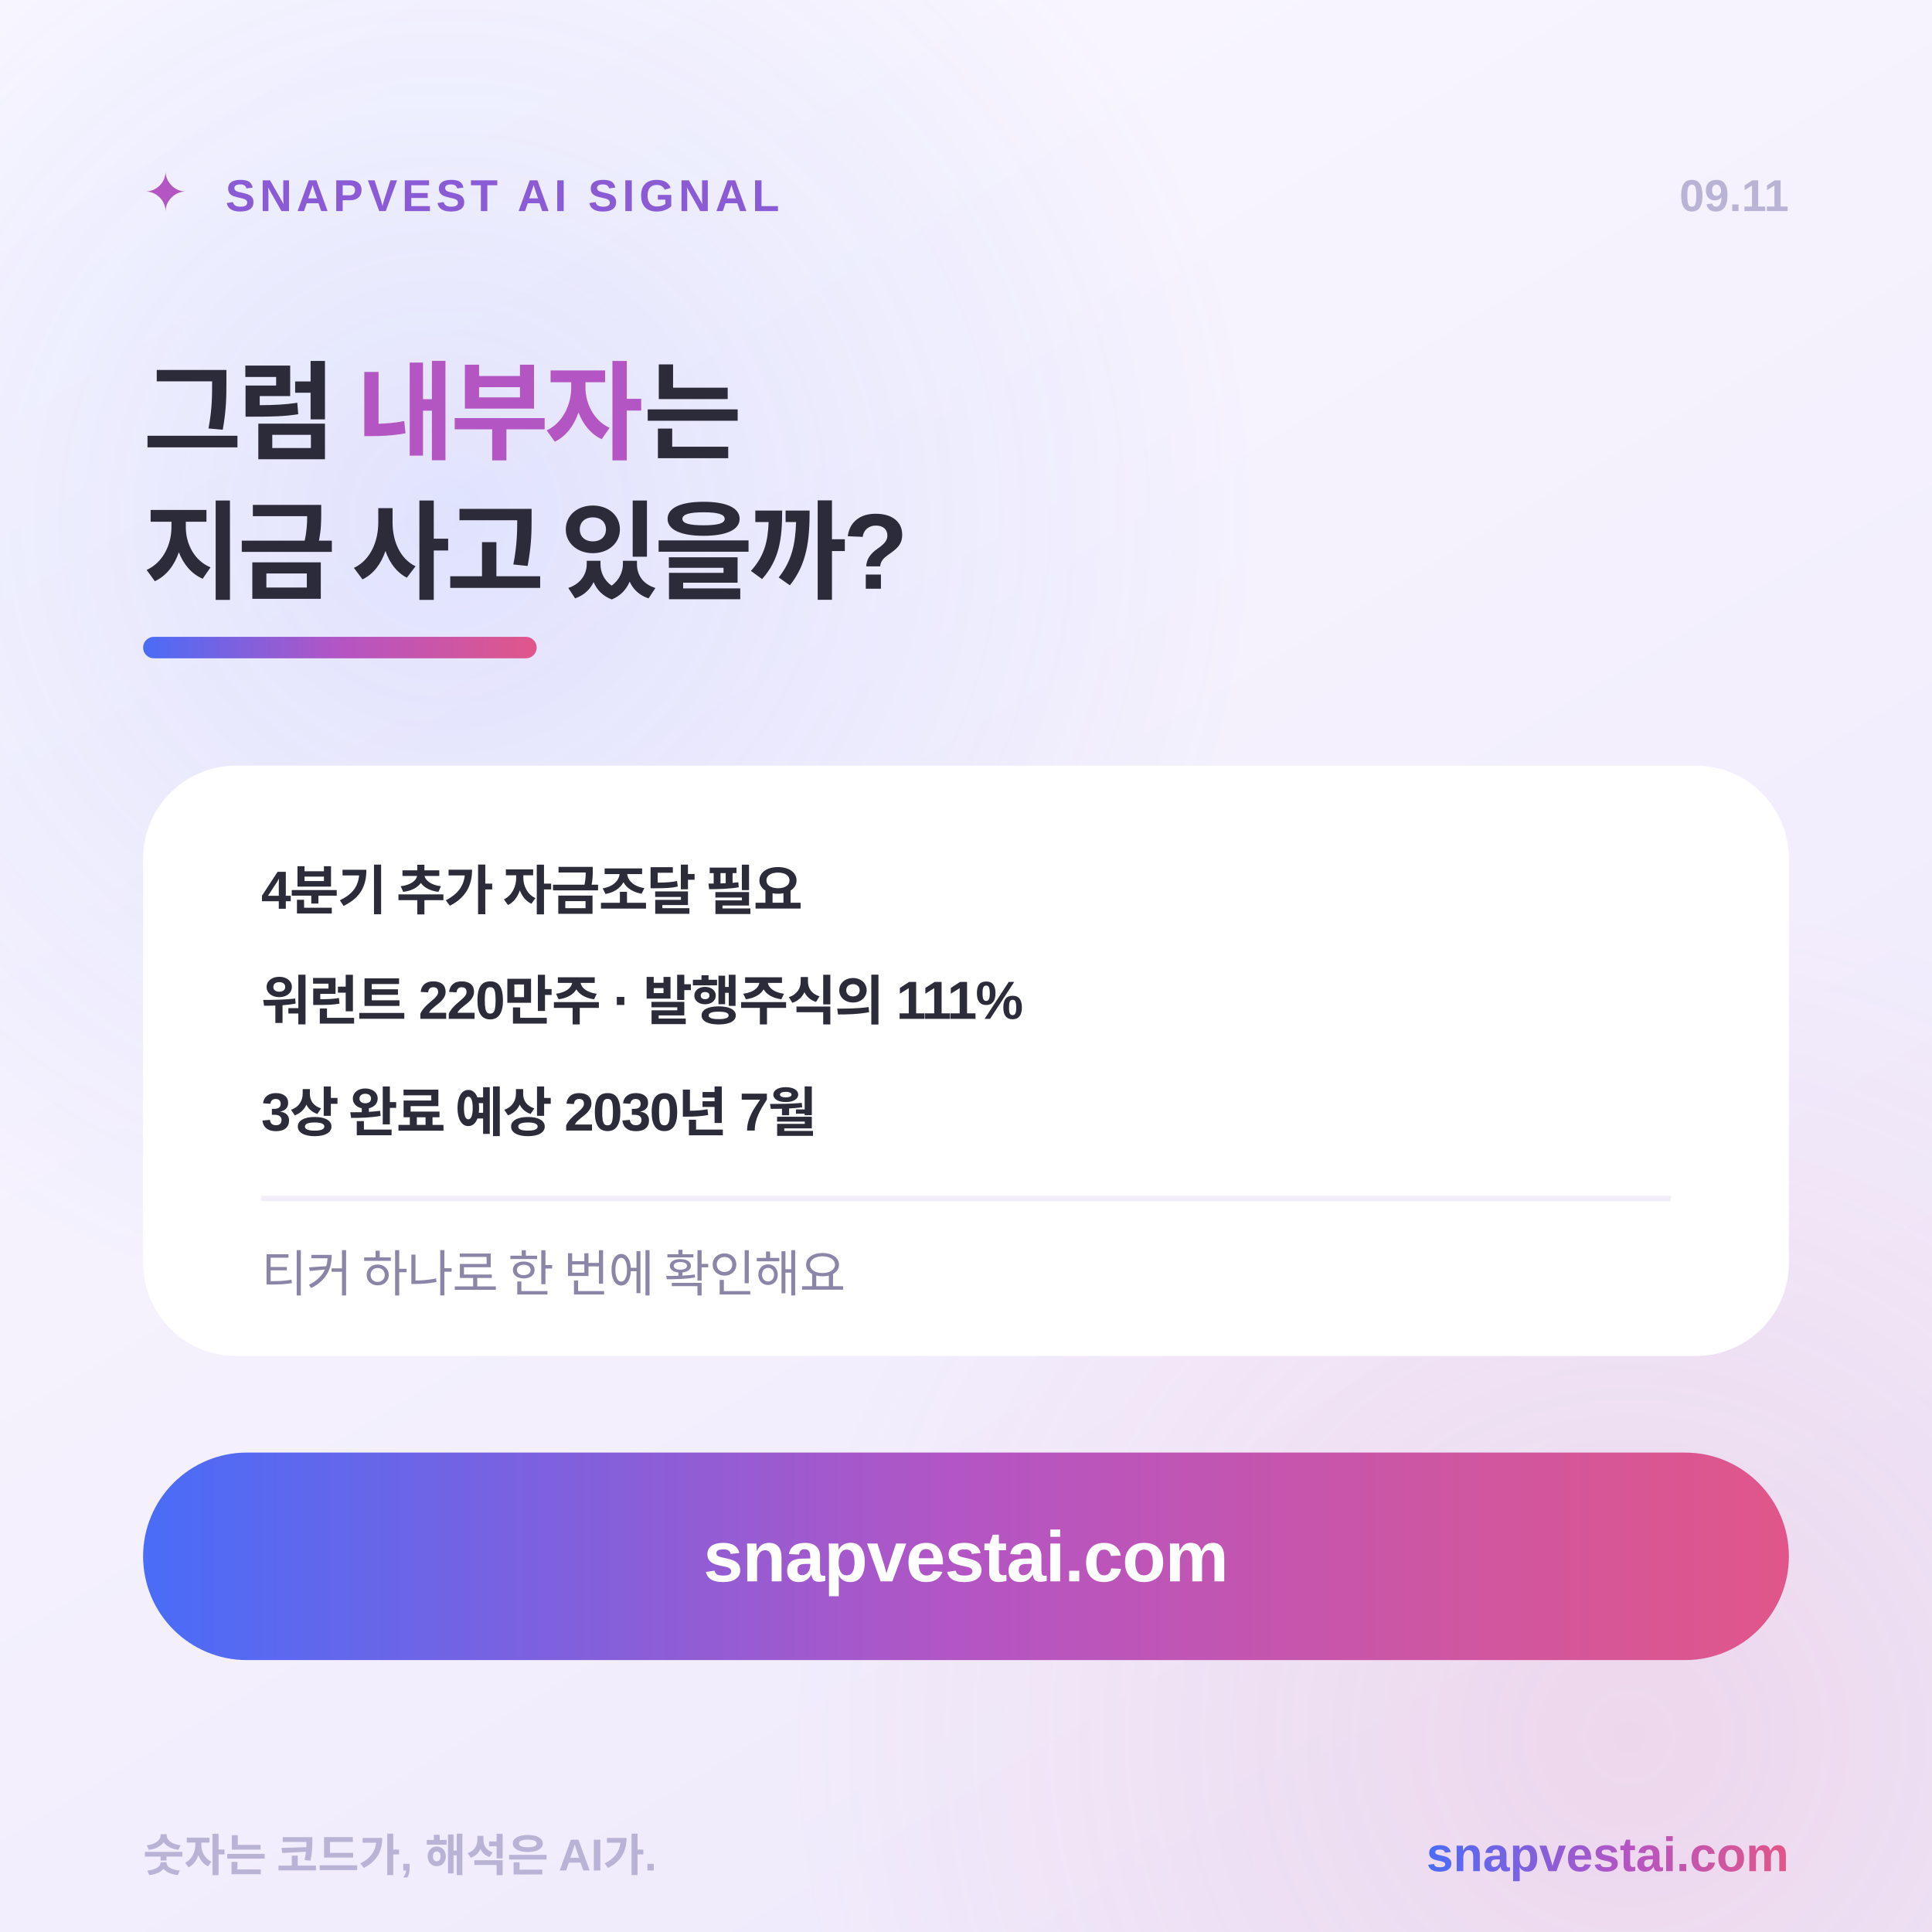
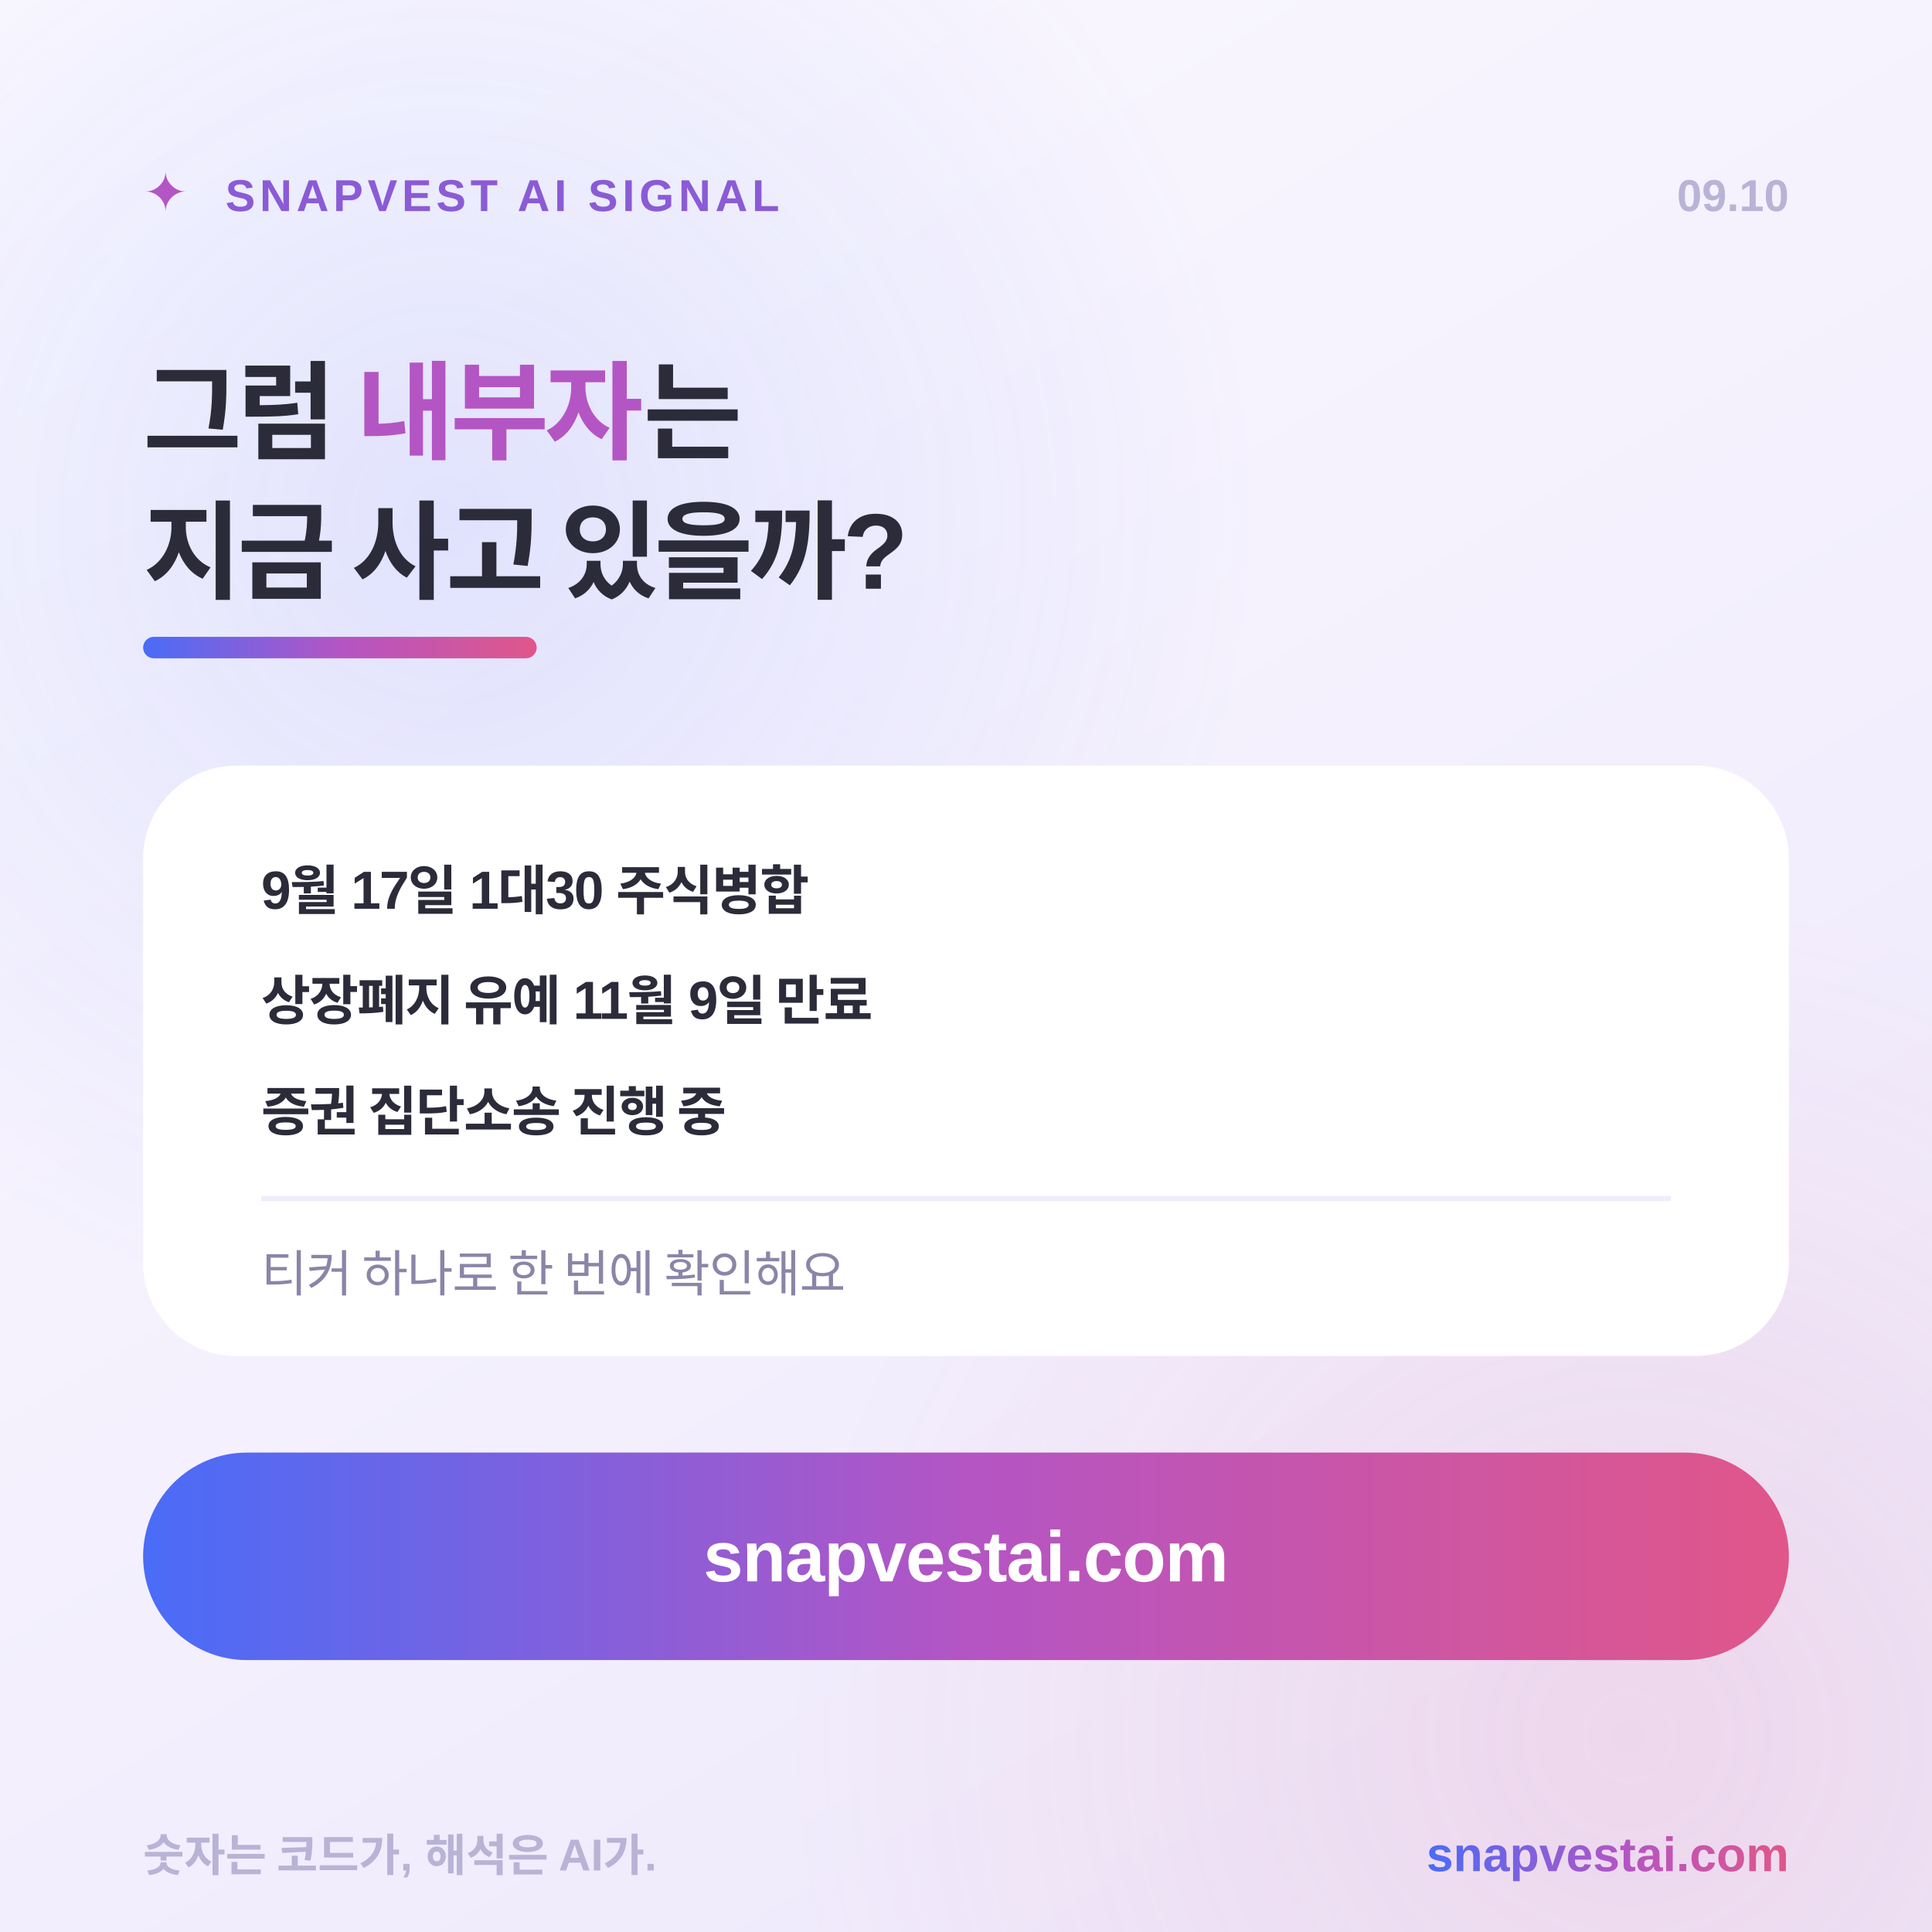
<svg xmlns="http://www.w3.org/2000/svg" width="1080" height="1080" viewBox="0 0 1080 1080" role="img">
  <defs>
    <linearGradient id="bg" x1="0" y1="0" x2="0.6" y2="1">
      <stop offset="0" stop-color="#FBF9FF" />
      <stop offset="1" stop-color="#EFEAFC" />
    </linearGradient>
    <linearGradient id="line" x1="0" y1="0" x2="1" y2="0">
      <stop offset="0" stop-color="#4A6CF7" />
      <stop offset="0.5" stop-color="#B455C4" />
      <stop offset="1" stop-color="#E0568A" />
    </linearGradient>
    <linearGradient id="dom" x1="0" y1="0" x2="1" y2="0">
      <stop offset="0" stop-color="#4A6CF7" />
      <stop offset="0.55" stop-color="#B455C4" />
      <stop offset="1" stop-color="#E0568A" />
    </linearGradient>
    <radialGradient id="m1" cx="0.5" cy="0.5" r="0.5">
      <stop offset="0" stop-color="#4A6CF7" stop-opacity="0.13" />
      <stop offset="1" stop-color="#4A6CF7" stop-opacity="0" />
    </radialGradient>
    <radialGradient id="m2" cx="0.5" cy="0.5" r="0.5">
      <stop offset="0" stop-color="#E0568A" stop-opacity="0.13" />
      <stop offset="1" stop-color="#E0568A" stop-opacity="0" />
    </radialGradient>
  </defs>
  <rect width="1080" height="1080" fill="url(#bg)" />
  <rect x="-200" y="-160" width="900" height="900" fill="url(#m1)" />
  <rect x="440" y="500" width="940" height="940" fill="url(#m2)" />
  <g font-family="Pretendard, Poppins, Arial, sans-serif">
    <text x="80" y="118" font-size="30" fill="#B455C4">✦</text>
    <text x="126" y="118" font-size="25" font-weight="700" letter-spacing="2.5" fill="#8B5BD6">SNAPVEST AI SIGNAL</text>
-     <text x="1000" y="118" text-anchor="end" font-size="25" font-weight="600" fill="#B9B3D6">09.11</text>
+     <text x="1000" y="118" text-anchor="end" font-size="25" font-weight="600" fill="#B9B3D6">09.10</text>
    <text x="80" y="252" font-size="60" font-weight="700" letter-spacing="-2.5" fill="#2B2B3A">그럼 <tspan fill="#B455C4">내부자</tspan>는</text>
    <text x="80" y="330" font-size="60" font-weight="700" letter-spacing="-2.5" fill="#2B2B3A">지금 사고 있을까?</text>
    <rect x="80" y="356" width="220" height="12" rx="6" fill="url(#line)" />
    <rect x="80" y="428" width="920" height="330" rx="52" fill="#FFFFFF" />
-     <text x="146" y="508" font-size="30" font-weight="700" letter-spacing="-0.8" fill="#2B2B3A">4분기 추가 자금조달 필요</text>
-     <text x="146" y="570" font-size="30" font-weight="700" letter-spacing="-0.8" fill="#2B2B3A">워런트 220만주 · 발행주식의 111%</text>
-     <text x="146" y="632" font-size="30" font-weight="700" letter-spacing="-0.8" fill="#2B2B3A">3상 완료 예상 2030년 7월</text>
+     <text x="146" y="508" font-size="30" font-weight="700" letter-spacing="-0.8" fill="#2B2B3A">9월 17일 1대30 주식병합</text>
+     <text x="146" y="570" font-size="30" font-weight="700" letter-spacing="-0.8" fill="#2B2B3A">상장폐지 유예 11월 9일 만료</text>
+     <text x="146" y="632" font-size="30" font-weight="700" letter-spacing="-0.8" fill="#2B2B3A">증권 집단소송 진행 중</text>
    <line x1="146" y1="670" x2="934" y2="670" stroke="#F1EDFA" stroke-width="3" />
    <text x="146" y="722" font-size="28" font-weight="500" letter-spacing="-0.5" fill="#8B85A8">티커 하나로 한 번에 확인해요</text>
    <rect x="80" y="812" width="920" height="116" rx="58" fill="url(#line)" />
    <text x="540" y="884" text-anchor="middle" font-size="40" font-weight="700" letter-spacing="-0.5" fill="#FFFFFF">snapvestai.com</text>
    <text x="80" y="1046" font-size="25" font-weight="600" fill="#B9B3D6">숫자는 코드가, 해석은 AI가.</text>
    <text x="1000" y="1046" text-anchor="end" font-size="27" font-weight="700" fill="url(#dom)">snapvestai.com</text>
  </g>
</svg>
